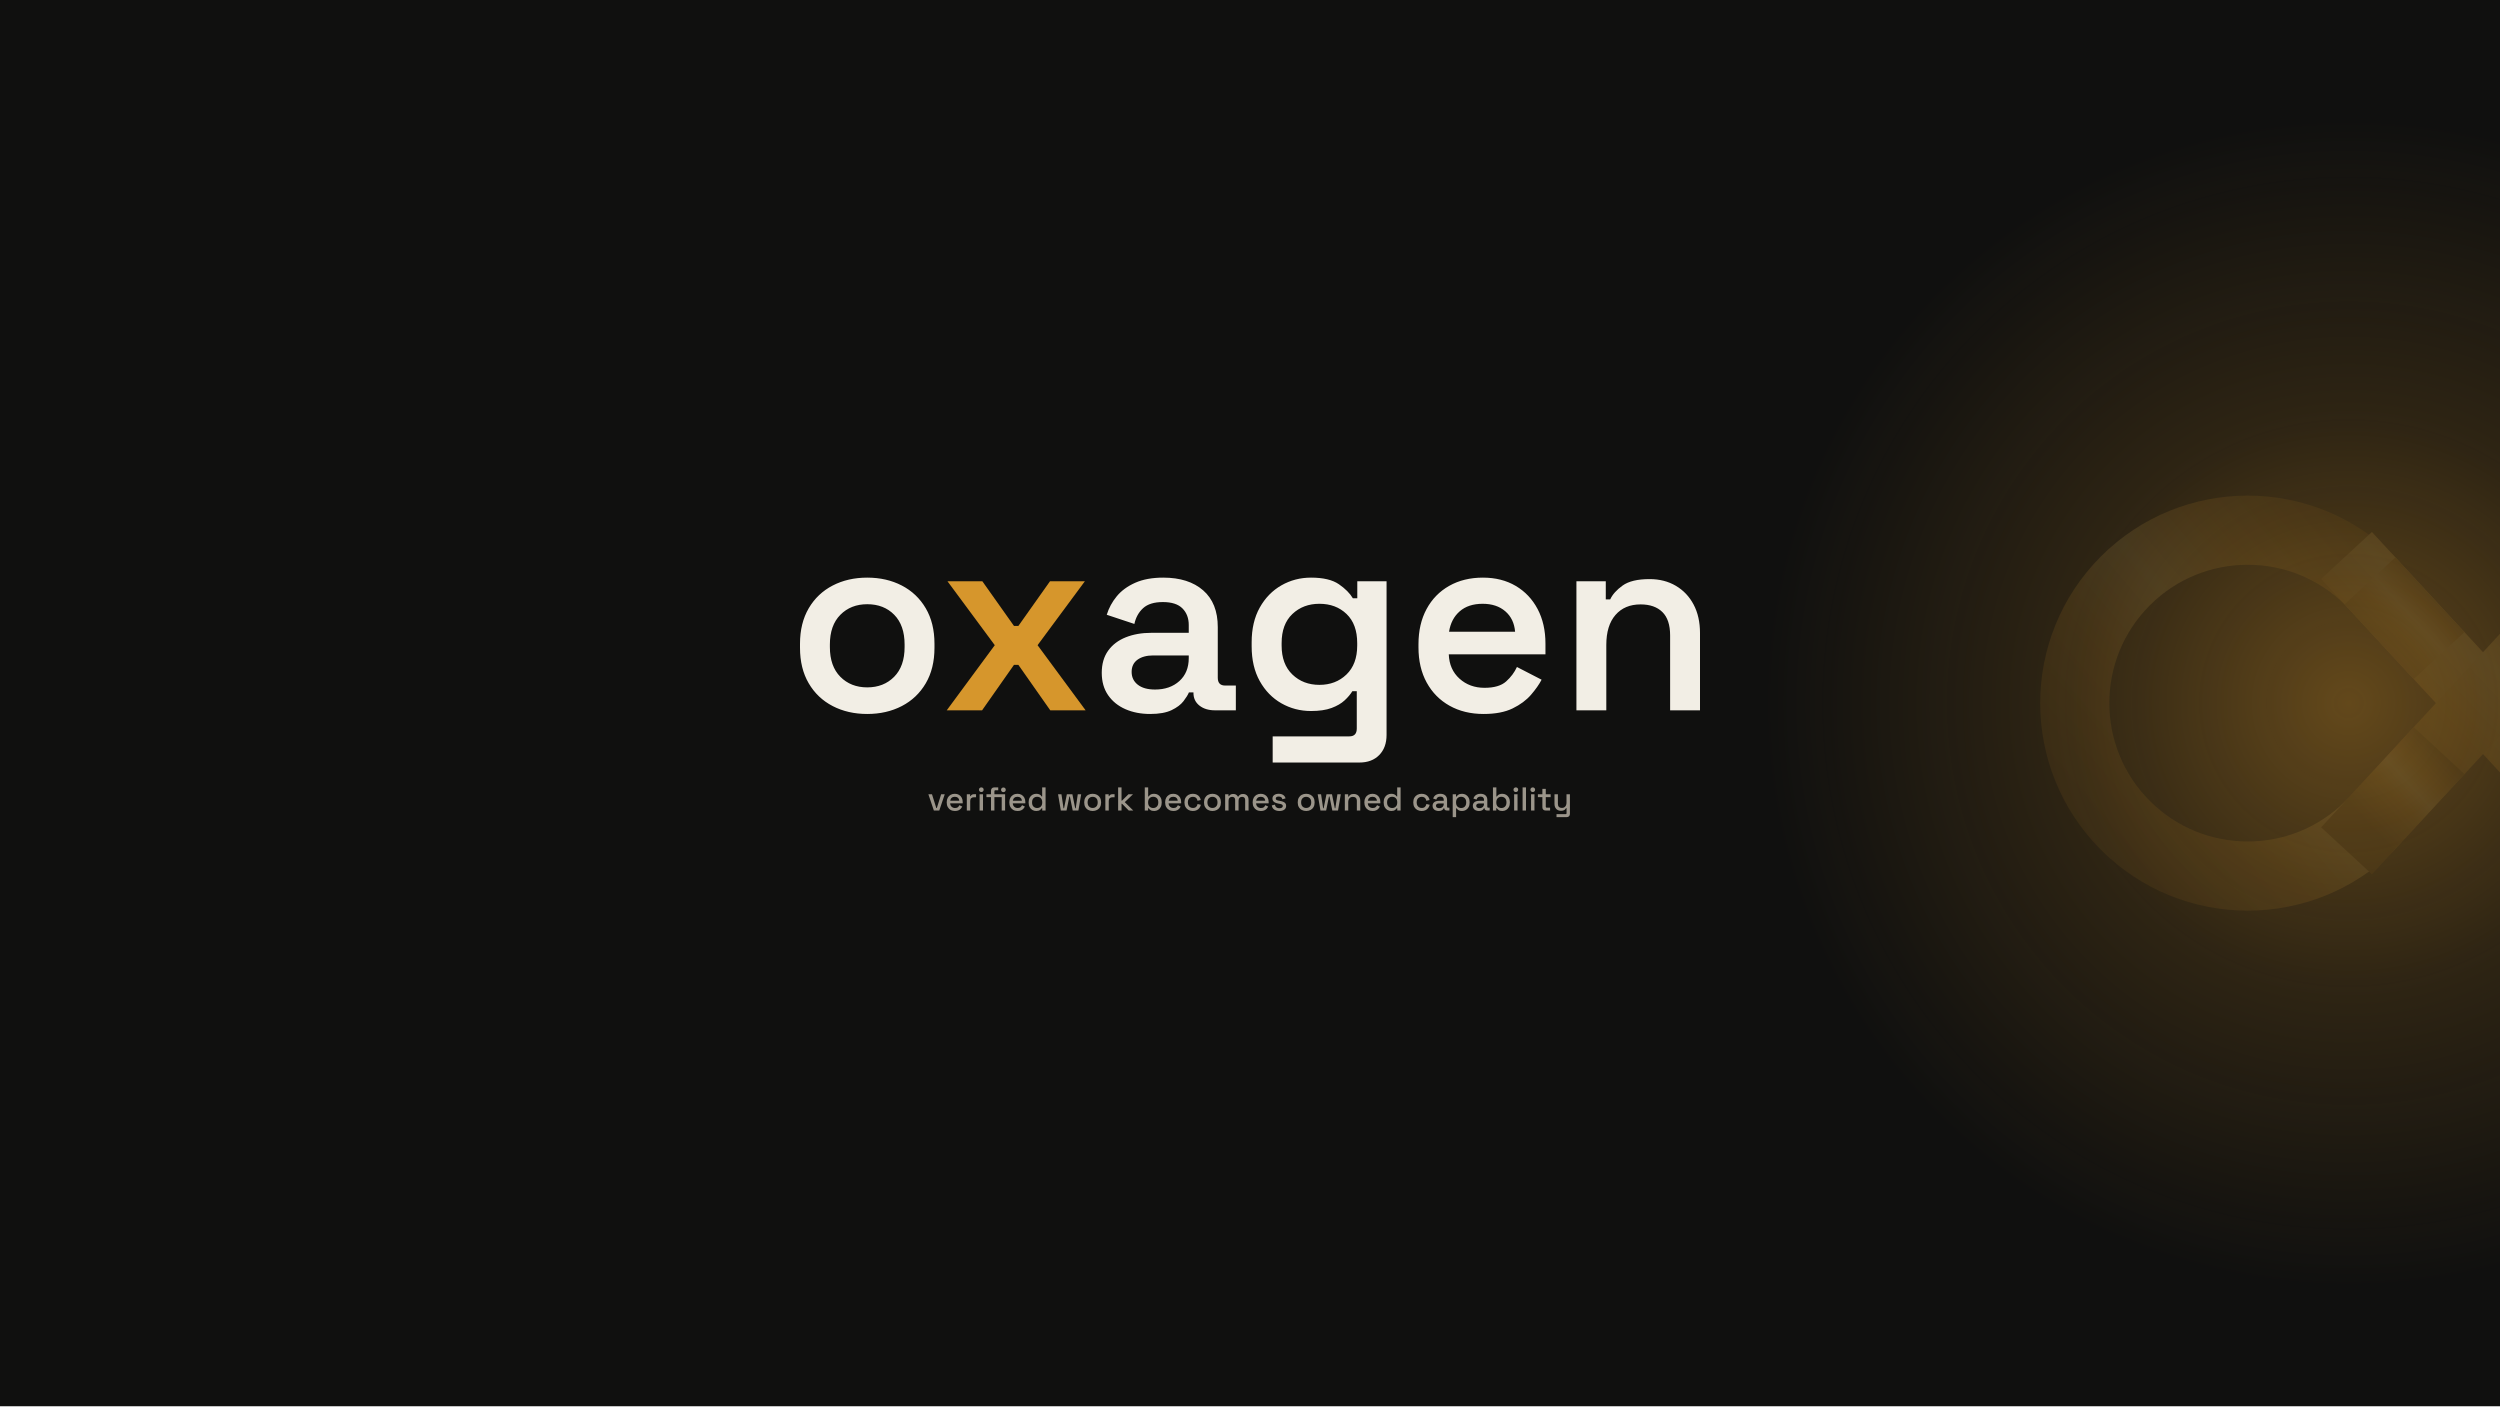
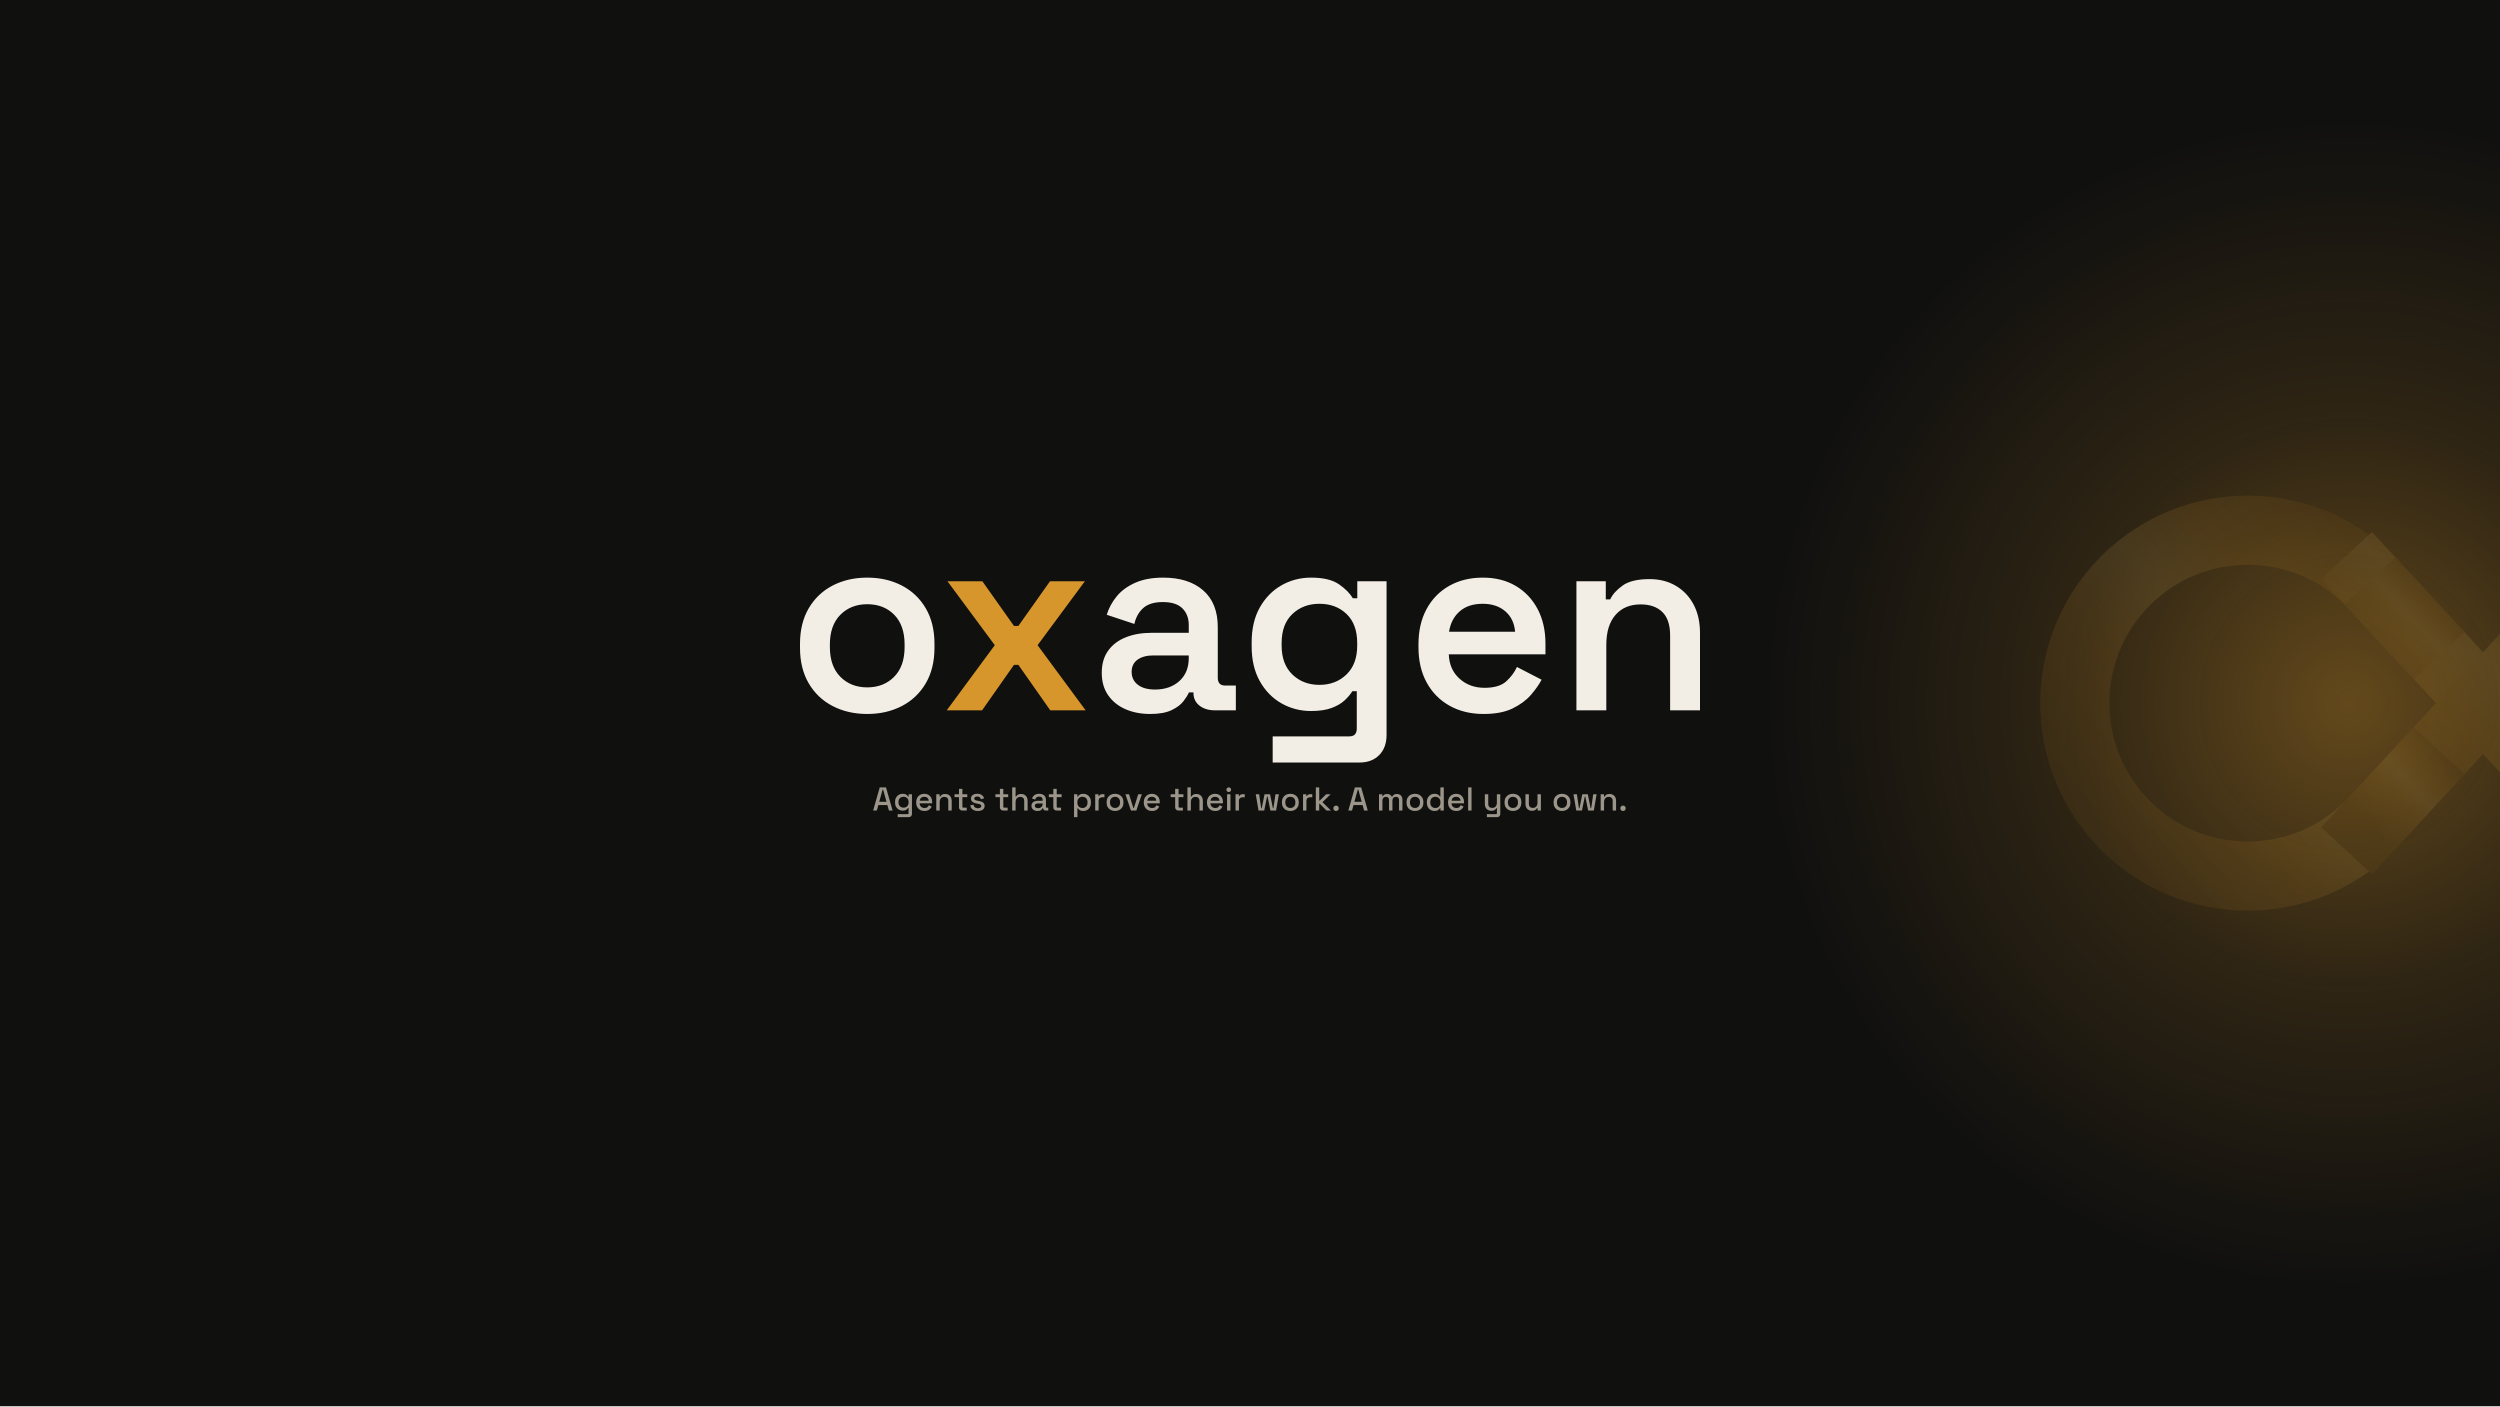
<svg xmlns="http://www.w3.org/2000/svg" width="2560" height="1440" viewBox="0 0 2560 1440">
  <defs>
    <radialGradient id="g-s55">
      <stop offset="0" stop-color="#D6962C" stop-opacity="0.42" />
      <stop offset="0.5" stop-color="#D6962C" stop-opacity="0.147" />
      <stop offset="1" stop-color="#D6962C" stop-opacity="0" />
    </radialGradient>
    <linearGradient id="sheen-s56" x1="0" y1="1" x2="1" y2="0">
      <stop offset="0" stop-color="#8B5E1A" />
      <stop offset="0.38" stop-color="#D6962C" />
      <stop offset="0.56" stop-color="#F1C364" />
      <stop offset="0.74" stop-color="#D6962C" />
      <stop offset="1" stop-color="#8B5E1A" />
    </linearGradient>
  </defs>
  <rect width="2560" height="1440" fill="#10100F" />
  <circle cx="2406.4" cy="720.0" r="602.8" fill="url(#g-s55)" />
  <g opacity="0.12" transform="translate(2406.40,720.00) rotate(0) scale(5.90287) translate(-62.745,-48.000)">
    <g data-mark="continuous-ox">
      <path data-part="o" pathLength="1" d="M66.213 26.787 A30 30 0 1 0 66.213 69.213" fill="none" stroke="url(#sheen-s56)" stroke-width="12" stroke-linecap="round" />
      <path data-part="xa" pathLength="1" d="M66.213 26.787 L108 72" fill="none" stroke="url(#sheen-s56)" stroke-width="12" stroke-linecap="square" />
      <path data-part="xb" pathLength="1" d="M108 24 L66.213 69.213" fill="none" stroke="url(#sheen-s56)" stroke-width="12" stroke-linecap="square" />
      <path data-part="ga" pathLength="1" d="M66.213 26.787 L78.2 39.760" fill="none" stroke="url(#sheen-s56)" stroke-width="12" stroke-linecap="butt" />
      <path data-part="gb" pathLength="1" d="M66.213 69.213 L78.2 56.240" fill="none" stroke="url(#sheen-s56)" stroke-width="12" stroke-linecap="butt" />
    </g>
  </g>
  <g transform="translate(819.20,591.49) scale(2.03055)">
    <path d="M33.908 68.758Q24.166 68.758 16.479 64.774Q8.791 60.789 4.396 53.297Q0 45.803 0 35.386V33.372Q0 22.954 4.396 15.461Q8.791 7.969 16.479 3.984Q24.166 0 33.908 0Q43.651 0 51.338 3.984Q59.025 7.969 63.421 15.461Q67.817 22.954 67.817 33.372V35.386Q67.817 45.803 63.421 53.297Q59.025 60.789 51.338 64.774Q43.651 68.758 33.908 68.758ZM33.908 55.349Q42.19 55.349 47.469 50.02Q52.748 44.691 52.748 35.014V33.744Q52.748 24.067 47.523 18.738Q42.298 13.409 33.908 13.409Q25.65 13.409 20.359 18.738Q15.068 24.067 15.068 33.744V35.014Q15.068 44.691 20.359 50.02Q25.65 55.349 33.908 55.349Z M176.569 68.758Q169.637 68.758 164.119 66.345Q158.601 63.933 155.387 59.294Q152.173 54.654 152.173 48.009Q152.173 41.34 155.387 36.856Q158.601 32.371 164.27 30.102Q169.94 27.832 177.174 27.832H196.047V23.892Q196.047 18.732 192.874 15.527Q189.701 12.323 182.99 12.323Q176.411 12.323 173.049 15.384Q169.686 18.445 168.627 23.359L154.691 18.732Q156.27 13.613 159.748 9.397Q163.225 5.181 169.049 2.59Q174.874 0 183.208 0Q195.972 0 203.326 6.428Q210.681 12.856 210.681 24.939V50.471Q210.681 54.42 214.368 54.42H219.795V66.915H209.197Q204.464 66.915 201.442 64.533Q198.42 62.152 198.42 58.156V57.886H196.126Q195.392 59.697 193.399 62.298Q191.406 64.9 187.388 66.829Q183.369 68.758 176.569 68.758ZM179.05 56.435Q186.581 56.435 191.314 52.159Q196.047 47.884 196.047 40.603V39.24H178.175Q173.175 39.24 170.208 41.388Q167.241 43.536 167.241 47.551Q167.241 51.567 170.34 54.001Q173.439 56.435 179.05 56.435Z M227.767 34.642V32.628Q227.767 22.382 231.86 15.086Q235.953 7.791 242.768 3.895Q249.582 0 257.706 0Q266.935 0 271.762 3.333Q276.589 6.665 278.81 10.411H281.042V1.843H295.801V79.33Q295.801 85.699 292.104 89.472Q288.408 93.246 282.079 93.246H238.369V80.054H277.023Q280.779 80.054 280.779 76.104V57.278H278.547Q277.161 59.568 274.665 61.89Q272.168 64.213 268.057 65.741Q263.946 67.27 257.706 67.27Q249.582 67.27 242.756 63.375Q235.93 59.479 231.848 52.172Q227.767 44.865 227.767 34.642ZM261.938 54.078Q270.151 54.078 275.573 48.861Q280.996 43.644 280.996 34.27V33Q280.996 23.494 275.627 18.343Q270.259 13.192 261.938 13.192Q253.749 13.192 248.315 18.343Q242.881 23.494 242.881 33V34.27Q242.881 43.644 248.315 48.861Q253.749 54.078 261.938 54.078Z M344.764 68.758Q334.998 68.758 327.583 64.611Q320.167 60.464 316.031 52.905Q311.896 45.346 311.896 35.169V33.589Q311.896 23.389 315.977 15.842Q320.059 8.294 327.397 4.147Q334.735 0 344.385 0Q353.881 0 360.956 4.187Q368.031 8.373 371.981 15.851Q375.931 23.33 375.931 33.289V38.697H327.181Q327.468 46.333 332.587 50.95Q337.707 55.566 345.198 55.566Q352.522 55.566 356.101 52.353Q359.681 49.141 361.553 45.063L373.985 51.481Q372.119 55.066 368.63 59.104Q365.141 63.143 359.394 65.95Q353.648 68.758 344.764 68.758ZM327.313 27.289H360.622Q360.095 20.799 355.7 16.995Q351.304 13.192 344.277 13.192Q337.055 13.192 332.691 16.995Q328.327 20.799 327.313 27.289Z M391.548 66.915V1.843H406.353V10.977H408.585Q410.303 7.254 414.832 3.999Q419.361 0.744 428.435 0.744Q435.956 0.744 441.695 4.129Q447.434 7.514 450.651 13.59Q453.868 19.666 453.868 27.944V66.915H438.8V29.123Q438.8 21.197 434.891 17.349Q430.983 13.502 423.9 13.502Q415.872 13.502 411.244 18.824Q406.617 24.146 406.617 33.944V66.915Z" fill="#F2EEE5" />
    <path d="M73.998 66.915 98.226 34.07 74.376 1.843H91.963L107.9 24.35H110.131L126.068 1.843H143.654L119.805 34.07L144.033 66.915H126.206L110.131 44.007H107.9L91.824 66.915Z" fill="#D6962C" />
  </g>
-   <path d="M956.273 829.98 950.642 813.314H954.348L958.772 827.412H959.31L963.735 813.314H967.44L961.809 829.98Z M977.88 830.454Q975.364 830.454 973.464 829.388Q971.564 828.322 970.504 826.382Q969.444 824.442 969.444 821.85V821.444Q969.444 818.84 970.493 816.906Q971.542 814.972 973.419 813.906Q975.296 812.84 977.753 812.84Q980.164 812.84 981.974 813.892Q983.783 814.945 984.798 816.843Q985.814 818.742 985.814 821.29V822.615H972.97Q973.049 824.814 974.463 826.104Q975.877 827.395 977.968 827.395Q979.939 827.395 980.933 826.522Q981.927 825.648 982.45 824.5L985.355 825.972Q984.87 826.934 983.973 827.978Q983.076 829.022 981.611 829.738Q980.145 830.454 977.88 830.454ZM973.004 819.931H982.276Q982.14 818.05 980.913 816.974Q979.685 815.899 977.731 815.899Q975.745 815.899 974.516 816.974Q973.288 818.05 973.004 819.931Z M990.018 829.98V813.314H993.433V815.268H993.971Q994.379 814.217 995.265 813.732Q996.152 813.246 997.48 813.246H999.475V816.373H997.353Q995.646 816.373 994.573 817.301Q993.5 818.229 993.5 820.177V829.98Z M1003.11 829.98V813.314H1006.6V829.98ZM1004.86 811.043Q1003.85 811.043 1003.15 810.382Q1002.46 809.72 1002.46 808.668Q1002.46 807.603 1003.15 806.948Q1003.85 806.292 1004.86 806.292Q1005.9 806.292 1006.58 806.948Q1007.25 807.603 1007.25 808.668Q1007.25 809.72 1006.58 810.382Q1005.9 811.043 1004.86 811.043Z M1014.79 829.98V816.241H1010.12V813.314H1014.79V809.656Q1014.79 808.108 1015.69 807.2Q1016.59 806.292 1018.13 806.292H1022.19V809.219H1019.24Q1018.27 809.219 1018.27 810.234V813.314H1025.75V816.241H1018.27V829.98ZM1025.75 829.98V813.314H1029.23V829.98ZM1027.49 811.131Q1026.48 811.131 1025.79 810.47Q1025.09 809.808 1025.09 808.756Q1025.09 807.691 1025.79 807.036Q1026.48 806.38 1027.49 806.38Q1028.53 806.38 1029.21 807.036Q1029.89 807.691 1029.89 808.756Q1029.89 809.808 1029.21 810.47Q1028.53 811.131 1027.49 811.131Z M1042.01 830.454Q1039.49 830.454 1037.59 829.388Q1035.69 828.322 1034.63 826.382Q1033.57 824.442 1033.57 821.85V821.444Q1033.57 818.84 1034.62 816.906Q1035.67 814.972 1037.55 813.906Q1039.42 812.84 1041.88 812.84Q1044.29 812.84 1046.1 813.892Q1047.91 814.945 1048.93 816.843Q1049.94 818.742 1049.94 821.29V822.615H1037.1Q1037.18 824.814 1038.59 826.104Q1040 827.395 1042.09 827.395Q1044.07 827.395 1045.06 826.522Q1046.05 825.648 1046.58 824.5L1049.48 825.972Q1049 826.934 1048.1 827.978Q1047.2 829.022 1045.74 829.738Q1044.27 830.454 1042.01 830.454ZM1037.13 819.931H1046.4Q1046.27 818.05 1045.04 816.974Q1043.81 815.899 1041.86 815.899Q1039.87 815.899 1038.64 816.974Q1037.41 818.05 1037.13 819.931Z M1061.03 830.454Q1058.96 830.454 1057.2 829.444Q1055.44 828.434 1054.39 826.511Q1053.33 824.588 1053.33 821.894V821.4Q1053.33 818.706 1054.38 816.783Q1055.43 814.86 1057.19 813.85Q1058.94 812.84 1061.03 812.84Q1062.66 812.84 1063.77 813.243Q1064.88 813.645 1065.58 814.264Q1066.27 814.882 1066.65 815.574H1067.18V806.292H1070.67V829.98H1067.25V827.606H1066.71Q1066.09 828.696 1064.78 829.575Q1063.47 830.454 1061.03 830.454ZM1062.03 827.395Q1064.29 827.395 1065.76 825.942Q1067.23 824.489 1067.23 821.804V821.49Q1067.23 818.804 1065.77 817.352Q1064.31 815.899 1062.03 815.899Q1059.79 815.899 1058.31 817.352Q1056.84 818.804 1056.84 821.49V821.804Q1056.84 824.489 1058.31 825.942Q1059.79 827.395 1062.03 827.395Z M1086.29 829.98 1083.45 813.314H1086.93L1089.04 827.637H1089.58L1092.47 813.314H1098.12L1101 827.637H1101.54L1103.65 813.314H1107.13L1104.29 829.98H1098.45L1095.56 815.657H1095.02L1092.13 829.98Z M1118.88 830.454Q1116.38 830.454 1114.43 829.421Q1112.47 828.388 1111.36 826.465Q1110.25 824.542 1110.25 821.894V821.4Q1110.25 818.752 1111.36 816.829Q1112.47 814.906 1114.43 813.873Q1116.38 812.84 1118.88 812.84Q1121.39 812.84 1123.34 813.873Q1125.3 814.906 1126.41 816.829Q1127.52 818.752 1127.52 821.4V821.894Q1127.52 824.542 1126.41 826.465Q1125.3 828.388 1123.34 829.421Q1121.39 830.454 1118.88 830.454ZM1118.88 827.351Q1121.18 827.351 1122.61 825.88Q1124.03 824.41 1124.03 821.804V821.49Q1124.03 818.884 1122.62 817.414Q1121.2 815.943 1118.88 815.943Q1116.6 815.943 1115.17 817.414Q1113.73 818.884 1113.73 821.49V821.804Q1113.73 824.41 1115.17 825.88Q1116.6 827.351 1118.88 827.351Z M1131.88 829.98V813.314H1135.29V815.268H1135.83Q1136.24 814.217 1137.12 813.732Q1138.01 813.246 1139.34 813.246H1141.33V816.373H1139.21Q1137.5 816.373 1136.43 817.301Q1135.36 818.229 1135.36 820.177V829.98Z M1144.97 829.98V806.292H1148.45V819.803H1148.99L1155.55 813.314H1160.2L1151.75 821.4L1160.47 829.98H1155.87L1148.99 823.053H1148.45V829.98Z M1181.88 830.454Q1179.46 830.454 1178.14 829.575Q1176.82 828.696 1176.2 827.606H1175.66V829.98H1172.25V806.292H1175.73V815.574H1176.27Q1176.66 814.882 1177.35 814.264Q1178.03 813.645 1179.15 813.243Q1180.26 812.84 1181.88 812.84Q1183.98 812.84 1185.73 813.85Q1187.48 814.86 1188.53 816.783Q1189.58 818.706 1189.58 821.4V821.894Q1189.58 824.588 1188.52 826.511Q1187.47 828.434 1185.72 829.444Q1183.97 830.454 1181.88 830.454ZM1180.88 827.395Q1183.14 827.395 1184.61 825.942Q1186.07 824.489 1186.07 821.804V821.49Q1186.07 818.804 1184.62 817.352Q1183.16 815.899 1180.88 815.899Q1178.63 815.899 1177.16 817.352Q1175.68 818.804 1175.68 821.49V821.804Q1175.68 824.489 1177.16 825.942Q1178.63 827.395 1180.88 827.395Z M1201.56 830.454Q1199.05 830.454 1197.15 829.388Q1195.25 828.322 1194.19 826.382Q1193.13 824.442 1193.13 821.85V821.444Q1193.13 818.84 1194.17 816.906Q1195.22 814.972 1197.1 813.906Q1198.98 812.84 1201.44 812.84Q1203.85 812.84 1205.66 813.892Q1207.47 814.945 1208.48 816.843Q1209.5 818.742 1209.5 821.29V822.615H1196.65Q1196.73 824.814 1198.15 826.104Q1199.56 827.395 1201.65 827.395Q1203.62 827.395 1204.62 826.522Q1205.61 825.648 1206.13 824.5L1209.04 825.972Q1208.55 826.934 1207.66 827.978Q1206.76 829.022 1205.29 829.738Q1203.83 830.454 1201.56 830.454ZM1196.69 819.931H1205.96Q1205.82 818.05 1204.6 816.974Q1203.37 815.899 1201.41 815.899Q1199.43 815.899 1198.2 816.974Q1196.97 818.05 1196.69 819.931Z M1221.46 830.454Q1219.03 830.454 1217.09 829.433Q1215.14 828.412 1214.02 826.483Q1212.89 824.554 1212.89 821.86V821.434Q1212.89 818.728 1214.02 816.805Q1215.14 814.882 1217.09 813.861Q1219.03 812.84 1221.46 812.84Q1223.85 812.84 1225.54 813.704Q1227.24 814.568 1228.26 816.028Q1229.28 817.488 1229.58 819.254L1226.2 819.968Q1226.05 818.847 1225.5 817.934Q1224.96 817.021 1223.97 816.482Q1222.98 815.943 1221.52 815.943Q1220.06 815.943 1218.89 816.596Q1217.72 817.249 1217.05 818.491Q1216.37 819.733 1216.37 821.49V821.804Q1216.37 823.561 1217.05 824.802Q1217.72 826.044 1218.89 826.697Q1220.06 827.351 1221.52 827.351Q1223.72 827.351 1224.87 826.21Q1226.02 825.07 1226.31 823.303L1229.69 824.083Q1229.3 825.806 1228.27 827.266Q1227.24 828.726 1225.54 829.59Q1223.85 830.454 1221.46 830.454Z M1241.55 830.454Q1239.05 830.454 1237.1 829.421Q1235.14 828.388 1234.03 826.465Q1232.92 824.542 1232.92 821.894V821.4Q1232.92 818.752 1234.03 816.829Q1235.14 814.906 1237.1 813.873Q1239.05 812.84 1241.55 812.84Q1244.06 812.84 1246.01 813.873Q1247.97 814.906 1249.08 816.829Q1250.19 818.752 1250.19 821.4V821.894Q1250.19 824.542 1249.08 826.465Q1247.97 828.388 1246.01 829.421Q1244.06 830.454 1241.55 830.454ZM1241.55 827.351Q1243.85 827.351 1245.28 825.88Q1246.7 824.41 1246.7 821.804V821.49Q1246.7 818.884 1245.29 817.414Q1243.87 815.943 1241.55 815.943Q1239.27 815.943 1237.84 817.414Q1236.4 818.884 1236.4 821.49V821.804Q1236.4 824.41 1237.84 825.88Q1239.27 827.351 1241.55 827.351Z M1254.55 829.98V813.314H1257.96V815.26H1258.5Q1258.96 814.39 1260.01 813.705Q1261.06 813.019 1262.86 813.019Q1264.73 813.019 1265.86 813.79Q1267 814.561 1267.56 815.737H1268.1Q1268.68 814.583 1269.79 813.801Q1270.89 813.019 1272.92 813.019Q1274.52 813.019 1275.78 813.691Q1277.05 814.363 1277.79 815.664Q1278.53 816.965 1278.53 818.865V829.98H1275.05V819.134Q1275.05 817.617 1274.22 816.793Q1273.38 815.969 1271.87 815.969Q1270.24 815.969 1269.26 817.018Q1268.28 818.067 1268.28 820.041V829.98H1264.8V819.134Q1264.8 817.617 1263.96 816.793Q1263.13 815.969 1261.62 815.969Q1259.99 815.969 1259.01 817.018Q1258.03 818.067 1258.03 820.041V829.98Z M1291.17 830.454Q1288.65 830.454 1286.75 829.388Q1284.85 828.322 1283.79 826.382Q1282.73 824.442 1282.73 821.85V821.444Q1282.73 818.84 1283.78 816.906Q1284.83 814.972 1286.71 813.906Q1288.59 812.84 1291.04 812.84Q1293.45 812.84 1295.26 813.892Q1297.07 814.945 1298.09 816.843Q1299.1 818.742 1299.1 821.29V822.615H1286.26Q1286.34 824.814 1287.75 826.104Q1289.17 827.395 1291.26 827.395Q1293.23 827.395 1294.22 826.522Q1295.22 825.648 1295.74 824.5L1298.65 825.972Q1298.16 826.934 1297.26 827.978Q1296.37 829.022 1294.9 829.738Q1293.44 830.454 1291.17 830.454ZM1286.29 819.931H1295.57Q1295.43 818.05 1294.2 816.974Q1292.98 815.899 1291.02 815.899Q1289.04 815.899 1287.81 816.974Q1286.58 818.05 1286.29 819.931Z M1310.13 830.454Q1306.95 830.454 1304.85 829.032Q1302.74 827.611 1302.29 824.747L1305.54 823.956Q1305.79 825.354 1306.44 826.155Q1307.1 826.956 1308.06 827.297Q1309.01 827.638 1310.13 827.638Q1311.8 827.638 1312.7 827.007Q1313.59 826.376 1313.59 825.361Q1313.59 824.334 1312.74 823.858Q1311.9 823.381 1310.25 823.087L1309.09 822.882Q1307.4 822.567 1306.02 821.987Q1304.64 821.407 1303.81 820.393Q1302.98 819.38 1302.98 817.804Q1302.98 815.43 1304.76 814.135Q1306.53 812.84 1309.44 812.84Q1312.25 812.84 1314.05 814.098Q1315.86 815.356 1316.39 817.517L1313.15 818.451Q1312.86 816.928 1311.88 816.292Q1310.89 815.656 1309.44 815.656Q1307.99 815.656 1307.19 816.179Q1306.38 816.703 1306.38 817.672Q1306.38 818.674 1307.17 819.146Q1307.97 819.618 1309.33 819.857L1310.49 820.061Q1312.32 820.376 1313.79 820.923Q1315.26 821.469 1316.13 822.472Q1316.99 823.474 1316.99 825.163Q1316.99 827.696 1315.13 829.075Q1313.27 830.454 1310.13 830.454Z M1337.52 830.454Q1335.02 830.454 1333.07 829.421Q1331.11 828.388 1330 826.465Q1328.89 824.542 1328.89 821.894V821.4Q1328.89 818.752 1330 816.829Q1331.11 814.906 1333.07 813.873Q1335.02 812.84 1337.52 812.84Q1340.03 812.84 1341.98 813.873Q1343.94 814.906 1345.05 816.829Q1346.16 818.752 1346.16 821.4V821.894Q1346.16 824.542 1345.05 826.465Q1343.94 828.388 1341.98 829.421Q1340.03 830.454 1337.52 830.454ZM1337.52 827.351Q1339.82 827.351 1341.25 825.88Q1342.68 824.41 1342.68 821.804V821.49Q1342.68 818.884 1341.26 817.414Q1339.84 815.943 1337.52 815.943Q1335.24 815.943 1333.81 817.414Q1332.37 818.884 1332.37 821.49V821.804Q1332.37 824.41 1333.81 825.88Q1335.24 827.351 1337.52 827.351Z M1352.14 829.98 1349.3 813.314H1352.78L1354.89 827.637H1355.42L1358.31 813.314H1363.96L1366.85 827.637H1367.39L1369.49 813.314H1372.98L1370.14 829.98H1364.3L1361.41 815.657H1360.87L1357.98 829.98Z M1377.11 829.98V813.314H1380.53V815.809H1381.07Q1381.54 814.776 1382.76 813.898Q1383.97 813.019 1386.36 813.019Q1388.27 813.019 1389.75 813.863Q1391.22 814.706 1392.07 816.256Q1392.91 817.806 1392.91 819.963V829.98H1389.42V820.231Q1389.42 818.051 1388.35 817.021Q1387.27 815.991 1385.35 815.991Q1383.19 815.991 1381.89 817.424Q1380.6 818.857 1380.6 821.559V829.98Z M1405.55 830.454Q1403.03 830.454 1401.13 829.388Q1399.23 828.322 1398.17 826.382Q1397.11 824.442 1397.11 821.85V821.444Q1397.11 818.84 1398.16 816.906Q1399.21 814.972 1401.09 813.906Q1402.97 812.84 1405.42 812.84Q1407.83 812.84 1409.64 813.892Q1411.45 814.945 1412.47 816.843Q1413.48 818.742 1413.48 821.29V822.615H1400.64Q1400.72 824.814 1402.13 826.104Q1403.55 827.395 1405.64 827.395Q1407.61 827.395 1408.6 826.522Q1409.6 825.648 1410.12 824.5L1413.03 825.972Q1412.54 826.934 1411.64 827.978Q1410.75 829.022 1409.28 829.738Q1407.82 830.454 1405.55 830.454ZM1400.67 819.931H1409.95Q1409.81 818.05 1408.58 816.974Q1407.36 815.899 1405.4 815.899Q1403.41 815.899 1402.19 816.974Q1400.96 818.05 1400.67 819.931Z M1424.57 830.454Q1422.51 830.454 1420.75 829.444Q1418.99 828.434 1417.93 826.511Q1416.88 824.588 1416.88 821.894V821.4Q1416.88 818.706 1417.93 816.783Q1418.97 814.86 1420.73 813.85Q1422.48 812.84 1424.57 812.84Q1426.2 812.84 1427.31 813.243Q1428.42 813.645 1429.12 814.264Q1429.81 814.882 1430.19 815.574H1430.73V806.292H1434.21V829.98H1430.79V827.606H1430.26Q1429.63 828.696 1428.33 829.575Q1427.02 830.454 1424.57 830.454ZM1425.58 827.395Q1427.84 827.395 1429.3 825.942Q1430.77 824.489 1430.77 821.804V821.49Q1430.77 818.804 1429.31 817.352Q1427.86 815.899 1425.58 815.899Q1423.33 815.899 1421.86 817.352Q1420.38 818.804 1420.38 821.49V821.804Q1420.38 824.489 1421.86 825.942Q1423.33 827.395 1425.58 827.395Z M1455.76 830.454Q1453.34 830.454 1451.39 829.433Q1449.45 828.412 1448.32 826.483Q1447.2 824.554 1447.2 821.86V821.434Q1447.2 818.728 1448.32 816.805Q1449.45 814.882 1451.39 813.861Q1453.34 812.84 1455.76 812.84Q1458.15 812.84 1459.85 813.704Q1461.55 814.568 1462.57 816.028Q1463.58 817.488 1463.89 819.254L1460.5 819.968Q1460.36 818.847 1459.81 817.934Q1459.27 817.021 1458.28 816.482Q1457.29 815.943 1455.83 815.943Q1454.37 815.943 1453.2 816.596Q1452.03 817.249 1451.35 818.491Q1450.68 819.733 1450.68 821.49V821.804Q1450.68 823.561 1451.35 824.802Q1452.03 826.044 1453.2 826.697Q1454.37 827.351 1455.83 827.351Q1458.03 827.351 1459.18 826.21Q1460.32 825.07 1460.62 823.303L1464 824.083Q1463.61 825.806 1462.58 827.266Q1461.55 828.726 1459.85 829.59Q1458.15 830.454 1455.76 830.454Z M1473.19 830.454Q1471.42 830.454 1470.01 829.84Q1468.59 829.225 1467.77 828.042Q1466.95 826.858 1466.95 825.168Q1466.95 823.466 1467.77 822.328Q1468.59 821.19 1470.04 820.616Q1471.48 820.041 1473.3 820.041H1478.4V818.963Q1478.4 817.495 1477.52 816.609Q1476.63 815.723 1474.8 815.723Q1473.01 815.723 1472.06 816.569Q1471.11 817.415 1470.8 818.791L1467.56 817.732Q1467.97 816.386 1468.86 815.285Q1469.75 814.183 1471.24 813.512Q1472.73 812.84 1474.85 812.84Q1478.09 812.84 1479.94 814.486Q1481.8 816.133 1481.8 819.197V826.061Q1481.8 827.076 1482.74 827.076H1484.18V829.98H1481.57Q1480.39 829.98 1479.65 829.365Q1478.91 828.75 1478.91 827.711V827.606H1478.38Q1478.13 828.131 1477.58 828.808Q1477.03 829.486 1475.98 829.97Q1474.93 830.454 1473.19 830.454ZM1473.73 827.571Q1475.8 827.571 1477.1 826.371Q1478.4 825.171 1478.4 823.087V822.725H1473.51Q1472.13 822.725 1471.28 823.321Q1470.43 823.918 1470.43 825.068Q1470.43 826.219 1471.31 826.895Q1472.19 827.571 1473.73 827.571Z M1487.57 836.748V813.314H1490.98V815.688H1491.52Q1492.14 814.576 1493.46 813.708Q1494.78 812.84 1497.2 812.84Q1499.29 812.84 1501.04 813.85Q1502.79 814.86 1503.85 816.777Q1504.9 818.694 1504.9 821.4V821.894Q1504.9 824.588 1503.85 826.511Q1502.8 828.434 1501.05 829.444Q1499.3 830.454 1497.2 830.454Q1495.58 830.454 1494.47 830.051Q1493.35 829.648 1492.67 829.013Q1491.98 828.378 1491.59 827.72H1491.05V836.748ZM1496.2 827.395Q1498.48 827.395 1499.94 825.942Q1501.39 824.489 1501.39 821.804V821.49Q1501.39 818.804 1499.93 817.352Q1498.46 815.899 1496.2 815.899Q1493.95 815.899 1492.48 817.352Q1491.01 818.804 1491.01 821.49V821.804Q1491.01 824.489 1492.48 825.942Q1493.95 827.395 1496.2 827.395Z M1514.41 830.454Q1512.64 830.454 1511.23 829.84Q1509.81 829.225 1508.99 828.042Q1508.16 826.858 1508.16 825.168Q1508.16 823.466 1508.99 822.328Q1509.81 821.19 1511.25 820.616Q1512.7 820.041 1514.52 820.041H1519.62V818.963Q1519.62 817.495 1518.73 816.609Q1517.85 815.723 1516.02 815.723Q1514.23 815.723 1513.28 816.569Q1512.33 817.415 1512.02 818.791L1508.78 817.732Q1509.19 816.386 1510.08 815.285Q1510.97 814.183 1512.46 813.512Q1513.95 812.84 1516.06 812.84Q1519.31 812.84 1521.16 814.486Q1523.01 816.133 1523.01 819.197V826.061Q1523.01 827.076 1523.96 827.076H1525.4V829.98H1522.79Q1521.61 829.98 1520.87 829.365Q1520.13 828.75 1520.13 827.711V827.606H1519.59Q1519.35 828.131 1518.8 828.808Q1518.25 829.486 1517.2 829.97Q1516.15 830.454 1514.41 830.454ZM1514.94 827.571Q1517.02 827.571 1518.32 826.371Q1519.62 825.171 1519.62 823.087V822.725H1514.73Q1513.34 822.725 1512.5 823.321Q1511.65 823.918 1511.65 825.068Q1511.65 826.219 1512.53 826.895Q1513.41 827.571 1514.94 827.571Z M1538.42 830.454Q1536 830.454 1534.68 829.575Q1533.36 828.696 1532.74 827.606H1532.2V829.98H1528.78V806.292H1532.27V815.574H1532.81Q1533.2 814.882 1533.89 814.264Q1534.57 813.645 1535.69 813.243Q1536.8 812.84 1538.42 812.84Q1540.52 812.84 1542.27 813.85Q1544.02 814.86 1545.07 816.783Q1546.12 818.706 1546.12 821.4V821.894Q1546.12 824.588 1545.06 826.511Q1544.01 828.434 1542.26 829.444Q1540.51 830.454 1538.42 830.454ZM1537.42 827.395Q1539.68 827.395 1541.14 825.942Q1542.61 824.489 1542.61 821.804V821.49Q1542.61 818.804 1541.16 817.352Q1539.7 815.899 1537.42 815.899Q1535.17 815.899 1533.7 817.352Q1532.22 818.804 1532.22 821.49V821.804Q1532.22 824.489 1533.7 825.942Q1535.17 827.395 1537.42 827.395Z M1550.48 829.98V813.314H1553.96V829.98ZM1552.22 811.043Q1551.21 811.043 1550.51 810.382Q1549.82 809.72 1549.82 808.668Q1549.82 807.603 1550.51 806.948Q1551.21 806.292 1552.22 806.292Q1553.26 806.292 1553.94 806.948Q1554.62 807.603 1554.62 808.668Q1554.62 809.72 1553.94 810.382Q1553.26 811.043 1552.22 811.043Z M1559.14 829.98V806.292H1562.62V829.98Z M1567.8 829.98V813.314H1571.28V829.98ZM1569.54 811.043Q1568.54 811.043 1567.84 810.382Q1567.15 809.72 1567.15 808.668Q1567.15 807.603 1567.84 806.948Q1568.54 806.292 1569.54 806.292Q1570.59 806.292 1571.26 806.948Q1571.94 807.603 1571.94 808.668Q1571.94 809.72 1571.26 810.382Q1570.59 811.043 1569.54 811.043Z M1582.73 829.98Q1581.19 829.98 1580.29 829.072Q1579.39 828.164 1579.39 826.616V816.241H1574.81V813.314H1579.39V807.771H1582.87V813.314H1587.87V816.241H1582.87V826.038Q1582.87 827.053 1583.84 827.053H1587.3V829.98Z M1593.87 836.748V833.689H1603.18Q1604.15 833.689 1604.15 832.674V827.555H1603.61Q1603.29 828.214 1602.66 828.842Q1602.03 829.471 1600.99 829.873Q1599.94 830.274 1598.34 830.274Q1596.44 830.274 1594.96 829.431Q1593.48 828.587 1592.64 827.033Q1591.79 825.478 1591.79 823.342V813.314H1595.28V823.075Q1595.28 825.242 1596.35 826.273Q1597.43 827.303 1599.35 827.303Q1601.51 827.303 1602.81 825.876Q1604.1 824.449 1604.1 821.747V813.314H1607.59V833.384Q1607.59 834.932 1606.7 835.84Q1605.8 836.748 1604.24 836.748Z" fill="#9B958A" />
+   <path d="M894.089 829.98 900.848 806.292H907.258L914.017 829.98H910.232L908.685 824.39H899.42L897.874 829.98ZM900.315 821.019H907.79L904.322 808.568H903.784Z M916.518 821.715V821.221Q916.518 818.593 917.573 816.721Q918.628 814.848 920.388 813.844Q922.149 812.84 924.26 812.84Q926.704 812.84 928.001 813.741Q929.297 814.642 929.898 815.688H930.436V813.314H933.827V833.384Q933.827 834.932 932.942 835.84Q932.057 836.748 930.495 836.748H919.261V833.689H929.385Q930.368 833.689 930.368 832.674V827.361H929.83Q929.456 827.997 928.782 828.632Q928.108 829.268 927.01 829.681Q925.912 830.095 924.26 830.095Q922.149 830.095 920.382 829.091Q918.616 828.087 917.567 826.209Q916.518 824.33 916.518 821.715ZM925.218 827.036Q927.477 827.036 928.945 825.606Q930.412 824.176 930.412 821.625V821.31Q930.412 818.725 928.956 817.312Q927.499 815.899 925.218 815.899Q922.971 815.899 921.497 817.312Q920.024 818.725 920.024 821.31V821.625Q920.024 824.176 921.497 825.606Q922.971 827.036 925.218 827.036Z M946.612 830.454Q944.096 830.454 942.196 829.388Q940.295 828.322 939.235 826.382Q938.175 824.442 938.175 821.85V821.444Q938.175 818.84 939.224 816.906Q940.273 814.972 942.151 813.906Q944.028 812.84 946.485 812.84Q948.896 812.84 950.705 813.892Q952.515 814.945 953.53 816.843Q954.545 818.742 954.545 821.29V822.615H941.702Q941.781 824.814 943.195 826.104Q944.608 827.395 946.7 827.395Q948.671 827.395 949.665 826.522Q950.659 825.648 951.182 824.5L954.087 825.972Q953.601 826.934 952.705 827.978Q951.808 829.022 950.343 829.738Q948.877 830.454 946.612 830.454ZM941.735 819.931H951.007Q950.872 818.05 949.645 816.974Q948.417 815.899 946.463 815.899Q944.476 815.899 943.248 816.974Q942.02 818.05 941.735 819.931Z M958.75 829.98V813.314H962.165V815.809H962.703Q963.18 814.776 964.391 813.898Q965.603 813.019 968 813.019Q969.904 813.019 971.382 813.863Q972.86 814.706 973.701 816.256Q974.543 817.806 974.543 819.963V829.98H971.061V820.231Q971.061 818.051 969.982 817.021Q968.904 815.991 966.988 815.991Q964.824 815.991 963.528 817.424Q962.232 818.857 962.232 821.559V829.98Z M985.352 829.98Q983.812 829.98 982.91 829.072Q982.008 828.164 982.008 826.616V816.241H977.433V813.314H982.008V807.771H985.491V813.314H990.495V816.241H985.491V826.038Q985.491 827.053 986.462 827.053H989.924V829.98Z M1001.4 830.454Q998.228 830.454 996.124 829.032Q994.02 827.611 993.568 824.747L996.818 823.956Q997.067 825.354 997.72 826.155Q998.373 826.956 999.333 827.297Q1000.29 827.638 1001.4 827.638Q1003.08 827.638 1003.98 827.007Q1004.87 826.376 1004.87 825.361Q1004.87 824.334 1004.02 823.858Q1003.17 823.381 1001.53 823.087L1000.37 822.882Q998.681 822.567 997.297 821.987Q995.913 821.407 995.087 820.393Q994.26 819.38 994.26 817.804Q994.26 815.43 996.034 814.135Q997.808 812.84 1000.72 812.84Q1003.52 812.84 1005.33 814.098Q1007.14 815.356 1007.67 817.517L1004.43 818.451Q1004.14 816.928 1003.15 816.292Q1002.17 815.656 1000.72 815.656Q999.272 815.656 998.463 816.179Q997.654 816.703 997.654 817.672Q997.654 818.674 998.45 819.146Q999.245 819.618 1000.61 819.857L1001.77 820.061Q1003.59 820.376 1005.07 820.923Q1006.54 821.469 1007.4 822.472Q1008.26 823.474 1008.26 825.163Q1008.26 827.696 1006.41 829.075Q1004.55 830.454 1001.4 830.454Z M1027.25 829.98Q1025.71 829.98 1024.8 829.072Q1023.9 828.164 1023.9 826.616V816.241H1019.33V813.314H1023.9V807.771H1027.38V813.314H1032.39V816.241H1027.38V826.038Q1027.38 827.053 1028.36 827.053H1031.82V829.98Z M1036.48 829.98V806.292H1039.96V815.662H1040.5Q1040.82 815.026 1041.45 814.42Q1042.08 813.813 1043.11 813.422Q1044.15 813.031 1045.73 813.031Q1047.63 813.031 1049.11 813.875Q1050.59 814.718 1051.43 816.262Q1052.27 817.806 1052.27 819.963V829.98H1048.79V820.231Q1048.79 818.051 1047.71 817.027Q1046.63 816.002 1044.72 816.002Q1042.55 816.002 1041.26 817.43Q1039.96 818.857 1039.96 821.559V829.98Z M1062.44 830.454Q1060.67 830.454 1059.26 829.84Q1057.84 829.225 1057.02 828.042Q1056.2 826.858 1056.2 825.168Q1056.2 823.466 1057.02 822.328Q1057.84 821.19 1059.29 820.616Q1060.73 820.041 1062.55 820.041H1067.65V818.963Q1067.65 817.495 1066.77 816.609Q1065.88 815.723 1064.05 815.723Q1062.26 815.723 1061.31 816.569Q1060.36 817.415 1060.05 818.791L1056.82 817.732Q1057.22 816.386 1058.11 815.285Q1059 814.183 1060.49 813.512Q1061.98 812.84 1064.1 812.84Q1067.34 812.84 1069.19 814.486Q1071.05 816.133 1071.05 819.197V826.061Q1071.05 827.076 1071.99 827.076H1073.43V829.98H1070.82Q1069.64 829.98 1068.9 829.365Q1068.16 828.75 1068.16 827.711V827.606H1067.63Q1067.38 828.131 1066.83 828.808Q1066.28 829.486 1065.23 829.97Q1064.18 830.454 1062.44 830.454ZM1062.98 827.571Q1065.05 827.571 1066.35 826.371Q1067.65 825.171 1067.65 823.087V822.725H1062.76Q1061.38 822.725 1060.53 823.321Q1059.68 823.918 1059.68 825.068Q1059.68 826.219 1060.56 826.895Q1061.44 827.571 1062.98 827.571Z M1081.93 829.98Q1080.39 829.98 1079.49 829.072Q1078.59 828.164 1078.59 826.616V816.241H1074.01V813.314H1078.59V807.771H1082.07V813.314H1087.07V816.241H1082.07V826.038Q1082.07 827.053 1083.04 827.053H1086.5V829.98Z M1099.8 836.748V813.314H1103.21V815.688H1103.75Q1104.37 814.576 1105.69 813.708Q1107.01 812.84 1109.43 812.84Q1111.52 812.84 1113.27 813.85Q1115.02 814.86 1116.07 816.777Q1117.13 818.694 1117.13 821.4V821.894Q1117.13 824.588 1116.08 826.511Q1115.03 828.434 1113.28 829.444Q1111.53 830.454 1109.43 830.454Q1107.81 830.454 1106.7 830.051Q1105.58 829.648 1104.9 829.013Q1104.21 828.378 1103.82 827.72H1103.28V836.748ZM1108.43 827.395Q1110.71 827.395 1112.17 825.942Q1113.62 824.489 1113.62 821.804V821.49Q1113.62 818.804 1112.15 817.352Q1110.69 815.899 1108.43 815.899Q1106.18 815.899 1104.71 817.352Q1103.23 818.804 1103.23 821.49V821.804Q1103.23 824.489 1104.71 825.942Q1106.18 827.395 1108.43 827.395Z M1121.49 829.98V813.314H1124.9V815.268H1125.44Q1125.85 814.217 1126.73 813.732Q1127.62 813.246 1128.95 813.246H1130.94V816.373H1128.82Q1127.11 816.373 1126.04 817.301Q1124.97 818.229 1124.97 820.177V829.98Z M1141.79 830.454Q1139.29 830.454 1137.33 829.421Q1135.38 828.388 1134.27 826.465Q1133.16 824.542 1133.16 821.894V821.4Q1133.16 818.752 1134.27 816.829Q1135.38 814.906 1137.33 813.873Q1139.29 812.84 1141.79 812.84Q1144.3 812.84 1146.25 813.873Q1148.21 814.906 1149.32 816.829Q1150.43 818.752 1150.43 821.4V821.894Q1150.43 824.542 1149.32 826.465Q1148.21 828.388 1146.25 829.421Q1144.3 830.454 1141.79 830.454ZM1141.79 827.351Q1144.09 827.351 1145.52 825.88Q1146.94 824.41 1146.94 821.804V821.49Q1146.94 818.884 1145.53 817.414Q1144.11 815.943 1141.79 815.943Q1139.51 815.943 1138.08 817.414Q1136.64 818.884 1136.64 821.49V821.804Q1136.64 824.41 1138.08 825.88Q1139.51 827.351 1141.79 827.351Z M1158.06 829.98 1152.43 813.314H1156.14L1160.56 827.412H1161.1L1165.52 813.314H1169.23L1163.6 829.98Z M1179.67 830.454Q1177.15 830.454 1175.25 829.388Q1173.35 828.322 1172.29 826.382Q1171.23 824.442 1171.23 821.85V821.444Q1171.23 818.84 1172.28 816.906Q1173.33 814.972 1175.21 813.906Q1177.08 812.84 1179.54 812.84Q1181.95 812.84 1183.76 813.892Q1185.57 814.945 1186.59 816.843Q1187.6 818.742 1187.6 821.29V822.615H1174.76Q1174.84 824.814 1176.25 826.104Q1177.66 827.395 1179.76 827.395Q1181.73 827.395 1182.72 826.522Q1183.72 825.648 1184.24 824.5L1187.14 825.972Q1186.66 826.934 1185.76 827.978Q1184.86 829.022 1183.4 829.738Q1181.93 830.454 1179.67 830.454ZM1174.79 819.931H1184.06Q1183.93 818.05 1182.7 816.974Q1181.47 815.899 1179.52 815.899Q1177.53 815.899 1176.3 816.974Q1175.08 818.05 1174.79 819.931Z M1206.7 829.98Q1205.16 829.98 1204.26 829.072Q1203.36 828.164 1203.36 826.616V816.241H1198.78V813.314H1203.36V807.771H1206.84V813.314H1211.84V816.241H1206.84V826.038Q1206.84 827.053 1207.81 827.053H1211.27V829.98Z M1215.93 829.98V806.292H1219.42V815.662H1219.95Q1220.27 815.026 1220.9 814.42Q1221.53 813.813 1222.57 813.422Q1223.6 813.031 1225.18 813.031Q1227.09 813.031 1228.57 813.875Q1230.04 814.718 1230.89 816.262Q1231.73 817.806 1231.73 819.963V829.98H1228.25V820.231Q1228.25 818.051 1227.17 817.027Q1226.09 816.002 1224.17 816.002Q1222.01 816.002 1220.71 817.43Q1219.42 818.857 1219.42 821.559V829.98Z M1244.37 830.454Q1241.85 830.454 1239.95 829.388Q1238.05 828.322 1236.99 826.382Q1235.93 824.442 1235.93 821.85V821.444Q1235.93 818.84 1236.98 816.906Q1238.03 814.972 1239.91 813.906Q1241.79 812.84 1244.24 812.84Q1246.65 812.84 1248.46 813.892Q1250.27 814.945 1251.29 816.843Q1252.3 818.742 1252.3 821.29V822.615H1239.46Q1239.54 824.814 1240.95 826.104Q1242.37 827.395 1244.46 827.395Q1246.43 827.395 1247.42 826.522Q1248.42 825.648 1248.94 824.5L1251.85 825.972Q1251.36 826.934 1250.46 827.978Q1249.57 829.022 1248.1 829.738Q1246.64 830.454 1244.37 830.454ZM1239.49 819.931H1248.77Q1248.63 818.05 1247.4 816.974Q1246.18 815.899 1244.22 815.899Q1242.23 815.899 1241.01 816.974Q1239.78 818.05 1239.49 819.931Z M1256.51 829.98V813.314H1259.99V829.98ZM1258.25 811.043Q1257.24 811.043 1256.55 810.382Q1255.85 809.72 1255.85 808.668Q1255.85 807.603 1256.55 806.948Q1257.24 806.292 1258.25 806.292Q1259.29 806.292 1259.97 806.948Q1260.65 807.603 1260.65 808.668Q1260.65 809.72 1259.97 810.382Q1259.29 811.043 1258.25 811.043Z M1265.17 829.98V813.314H1268.59V815.268H1269.12Q1269.53 814.217 1270.42 813.732Q1271.3 813.246 1272.63 813.246H1274.63V816.373H1272.51Q1270.8 816.373 1269.73 817.301Q1268.65 818.229 1268.65 820.177V829.98Z M1288.72 829.98 1285.88 813.314H1289.37L1291.47 827.637H1292.01L1294.9 813.314H1300.55L1303.44 827.637H1303.97L1306.08 813.314H1309.56L1306.72 829.98H1300.88L1297.99 815.657H1297.45L1294.56 829.98Z M1321.32 830.454Q1318.81 830.454 1316.86 829.421Q1314.9 828.388 1313.79 826.465Q1312.68 824.542 1312.68 821.894V821.4Q1312.68 818.752 1313.79 816.829Q1314.9 814.906 1316.86 813.873Q1318.81 812.84 1321.32 812.84Q1323.82 812.84 1325.77 813.873Q1327.73 814.906 1328.84 816.829Q1329.95 818.752 1329.95 821.4V821.894Q1329.95 824.542 1328.84 826.465Q1327.73 828.388 1325.77 829.421Q1323.82 830.454 1321.32 830.454ZM1321.32 827.351Q1323.61 827.351 1325.04 825.88Q1326.47 824.41 1326.47 821.804V821.49Q1326.47 818.884 1325.05 817.414Q1323.63 815.943 1321.32 815.943Q1319.03 815.943 1317.6 817.414Q1316.16 818.884 1316.16 821.49V821.804Q1316.16 824.41 1317.6 825.88Q1319.03 827.351 1321.32 827.351Z M1334.31 829.98V813.314H1337.72V815.268H1338.26Q1338.67 814.217 1339.55 813.732Q1340.44 813.246 1341.77 813.246H1343.76V816.373H1341.64Q1339.93 816.373 1338.86 817.301Q1337.79 818.229 1337.79 820.177V829.98Z M1347.4 829.98V806.292H1350.88V819.803H1351.42L1357.98 813.314H1362.63L1354.18 821.4L1362.9 829.98H1358.31L1351.42 823.053H1350.88V829.98Z M1368.14 830.454Q1366.95 830.454 1366.16 829.676Q1365.36 828.899 1365.36 827.684Q1365.36 826.469 1366.16 825.697Q1366.95 824.924 1368.14 824.924Q1369.33 824.924 1370.11 825.702Q1370.89 826.479 1370.89 827.694Q1370.89 828.909 1370.11 829.681Q1369.33 830.454 1368.14 830.454Z M1380.67 829.98 1387.43 806.292H1393.84L1400.6 829.98H1396.82L1395.27 824.39H1386.01L1384.46 829.98ZM1386.9 821.019H1394.38L1390.91 808.568H1390.37Z M1412.1 829.98V813.314H1415.52V815.26H1416.06Q1416.52 814.39 1417.57 813.705Q1418.62 813.019 1420.42 813.019Q1422.29 813.019 1423.42 813.79Q1424.56 814.561 1425.12 815.737H1425.66Q1426.24 814.583 1427.34 813.801Q1428.45 813.019 1430.48 813.019Q1432.08 813.019 1433.34 813.691Q1434.61 814.363 1435.35 815.664Q1436.09 816.965 1436.09 818.865V829.98H1432.61V819.134Q1432.61 817.617 1431.78 816.793Q1430.94 815.969 1429.43 815.969Q1427.8 815.969 1426.82 817.018Q1425.84 818.067 1425.84 820.041V829.98H1422.36V819.134Q1422.36 817.617 1421.52 816.793Q1420.69 815.969 1419.18 815.969Q1417.54 815.969 1416.57 817.018Q1415.59 818.067 1415.59 820.041V829.98Z M1448.93 830.454Q1446.42 830.454 1444.47 829.421Q1442.51 828.388 1441.4 826.465Q1440.29 824.542 1440.29 821.894V821.4Q1440.29 818.752 1441.4 816.829Q1442.51 814.906 1444.47 813.873Q1446.42 812.84 1448.93 812.84Q1451.43 812.84 1453.39 813.873Q1455.34 814.906 1456.45 816.829Q1457.56 818.752 1457.56 821.4V821.894Q1457.56 824.542 1456.45 826.465Q1455.34 828.388 1453.39 829.421Q1451.43 830.454 1448.93 830.454ZM1448.93 827.351Q1451.22 827.351 1452.65 825.88Q1454.08 824.41 1454.08 821.804V821.49Q1454.08 818.884 1452.66 817.414Q1451.24 815.943 1448.93 815.943Q1446.64 815.943 1445.21 817.414Q1443.78 818.884 1443.78 821.49V821.804Q1443.78 824.41 1445.21 825.88Q1446.64 827.351 1448.93 827.351Z M1468.8 830.454Q1466.74 830.454 1464.98 829.444Q1463.21 828.434 1462.16 826.511Q1461.1 824.588 1461.1 821.894V821.4Q1461.1 818.706 1462.15 816.783Q1463.2 814.86 1464.96 813.85Q1466.71 812.84 1468.8 812.84Q1470.43 812.84 1471.54 813.243Q1472.65 813.645 1473.35 814.264Q1474.04 814.882 1474.42 815.574H1474.96V806.292H1478.44V829.98H1475.02V827.606H1474.49Q1473.86 828.696 1472.55 829.575Q1471.25 830.454 1468.8 830.454ZM1469.81 827.395Q1472.06 827.395 1473.53 825.942Q1475 824.489 1475 821.804V821.49Q1475 818.804 1473.54 817.352Q1472.09 815.899 1469.81 815.899Q1467.56 815.899 1466.08 817.352Q1464.61 818.804 1464.61 821.49V821.804Q1464.61 824.489 1466.08 825.942Q1467.56 827.395 1469.81 827.395Z M1491.23 830.454Q1488.72 830.454 1486.82 829.388Q1484.92 828.322 1483.86 826.382Q1482.8 824.442 1482.8 821.85V821.444Q1482.8 818.84 1483.85 816.906Q1484.89 814.972 1486.77 813.906Q1488.65 812.84 1491.11 812.84Q1493.52 812.84 1495.33 813.892Q1497.14 814.945 1498.15 816.843Q1499.17 818.742 1499.17 821.29V822.615H1486.32Q1486.4 824.814 1487.82 826.104Q1489.23 827.395 1491.32 827.395Q1493.29 827.395 1494.29 826.522Q1495.28 825.648 1495.8 824.5L1498.71 825.972Q1498.22 826.934 1497.33 827.978Q1496.43 829.022 1494.96 829.738Q1493.5 830.454 1491.23 830.454ZM1486.36 819.931H1495.63Q1495.49 818.05 1494.27 816.974Q1493.04 815.899 1491.08 815.899Q1489.1 815.899 1487.87 816.974Q1486.64 818.05 1486.36 819.931Z M1503.37 829.98V806.292H1506.85V829.98Z M1522.57 836.748V833.689H1531.88Q1532.85 833.689 1532.85 832.674V827.555H1532.31Q1531.99 828.214 1531.36 828.842Q1530.73 829.471 1529.69 829.873Q1528.64 830.274 1527.04 830.274Q1525.14 830.274 1523.66 829.431Q1522.18 828.587 1521.33 827.033Q1520.49 825.478 1520.49 823.342V813.314H1523.97V823.075Q1523.97 825.242 1525.05 826.273Q1526.13 827.303 1528.05 827.303Q1530.21 827.303 1531.51 825.876Q1532.8 824.449 1532.8 821.747V813.314H1536.29V833.384Q1536.29 834.932 1535.39 835.84Q1534.5 836.748 1532.94 836.748Z M1549.26 830.454Q1546.76 830.454 1544.8 829.421Q1542.85 828.388 1541.74 826.465Q1540.63 824.542 1540.63 821.894V821.4Q1540.63 818.752 1541.74 816.829Q1542.85 814.906 1544.8 813.873Q1546.76 812.84 1549.26 812.84Q1551.77 812.84 1553.72 813.873Q1555.68 814.906 1556.78 816.829Q1557.89 818.752 1557.89 821.4V821.894Q1557.89 824.542 1556.78 826.465Q1555.68 828.388 1553.72 829.421Q1551.77 830.454 1549.26 830.454ZM1549.26 827.351Q1551.56 827.351 1552.98 825.88Q1554.41 824.41 1554.41 821.804V821.49Q1554.41 818.884 1552.99 817.414Q1551.58 815.943 1549.26 815.943Q1546.98 815.943 1545.55 817.414Q1544.11 818.884 1544.11 821.49V821.804Q1544.11 824.41 1545.55 825.88Q1546.98 827.351 1549.26 827.351Z M1568.62 830.274Q1566.73 830.274 1565.25 829.431Q1563.77 828.587 1562.92 827.027Q1562.08 825.466 1562.08 823.33V813.314H1565.56V823.063Q1565.56 825.231 1566.64 826.267Q1567.72 827.303 1569.64 827.303Q1571.8 827.303 1573.1 825.87Q1574.39 824.437 1574.39 821.735V813.314H1577.87V829.98H1574.46V827.484H1573.92Q1573.45 828.496 1572.23 829.385Q1571.02 830.274 1568.62 830.274Z M1599.48 830.454Q1596.98 830.454 1595.02 829.421Q1593.07 828.388 1591.96 826.465Q1590.85 824.542 1590.85 821.894V821.4Q1590.85 818.752 1591.96 816.829Q1593.07 814.906 1595.02 813.873Q1596.98 812.84 1599.48 812.84Q1601.98 812.84 1603.94 813.873Q1605.89 814.906 1607 816.829Q1608.11 818.752 1608.11 821.4V821.894Q1608.11 824.542 1607 826.465Q1605.89 828.388 1603.94 829.421Q1601.98 830.454 1599.48 830.454ZM1599.48 827.351Q1601.77 827.351 1603.2 825.88Q1604.63 824.41 1604.63 821.804V821.49Q1604.63 818.884 1603.21 817.414Q1601.8 815.943 1599.48 815.943Q1597.2 815.943 1595.76 817.414Q1594.33 818.884 1594.33 821.49V821.804Q1594.33 824.41 1595.76 825.88Q1597.2 827.351 1599.48 827.351Z M1614.1 829.98 1611.25 813.314H1614.74L1616.84 827.637H1617.38L1620.27 813.314H1625.92L1628.81 827.637H1629.35L1631.45 813.314H1634.93L1632.09 829.98H1626.25L1623.36 815.657H1622.82L1619.94 829.98Z M1639.07 829.98V813.314H1642.48V815.809H1643.02Q1643.5 814.776 1644.71 813.898Q1645.92 813.019 1648.32 813.019Q1650.22 813.019 1651.7 813.863Q1653.18 814.706 1654.02 816.256Q1654.86 817.806 1654.86 819.963V829.98H1651.38V820.231Q1651.38 818.051 1650.3 817.021Q1649.22 815.991 1647.31 815.991Q1645.14 815.991 1643.85 817.424Q1642.55 818.857 1642.55 821.559V829.98Z M1661.97 830.454Q1660.79 830.454 1659.99 829.676Q1659.2 828.899 1659.2 827.684Q1659.2 826.469 1659.99 825.697Q1660.79 824.924 1661.97 824.924Q1663.16 824.924 1663.94 825.702Q1664.73 826.479 1664.73 827.694Q1664.73 828.909 1663.94 829.681Q1663.16 830.454 1661.97 830.454Z" fill="#9B958A" />
</svg>
